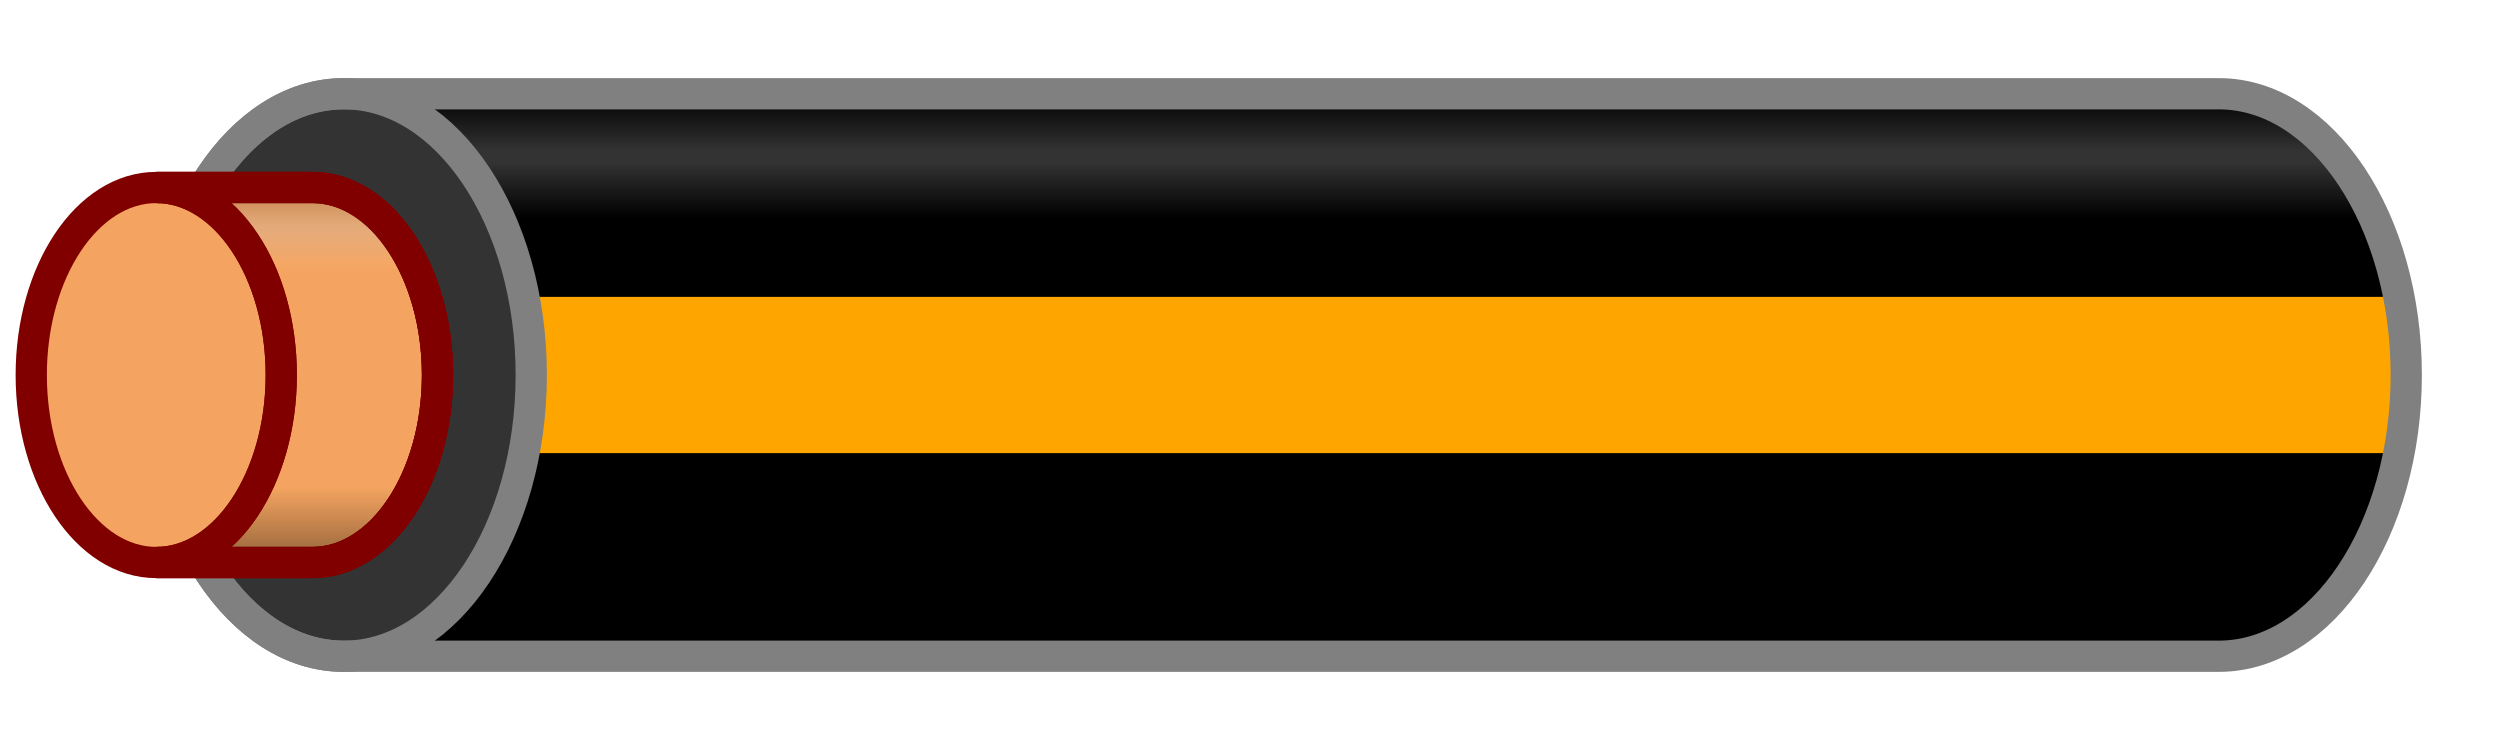
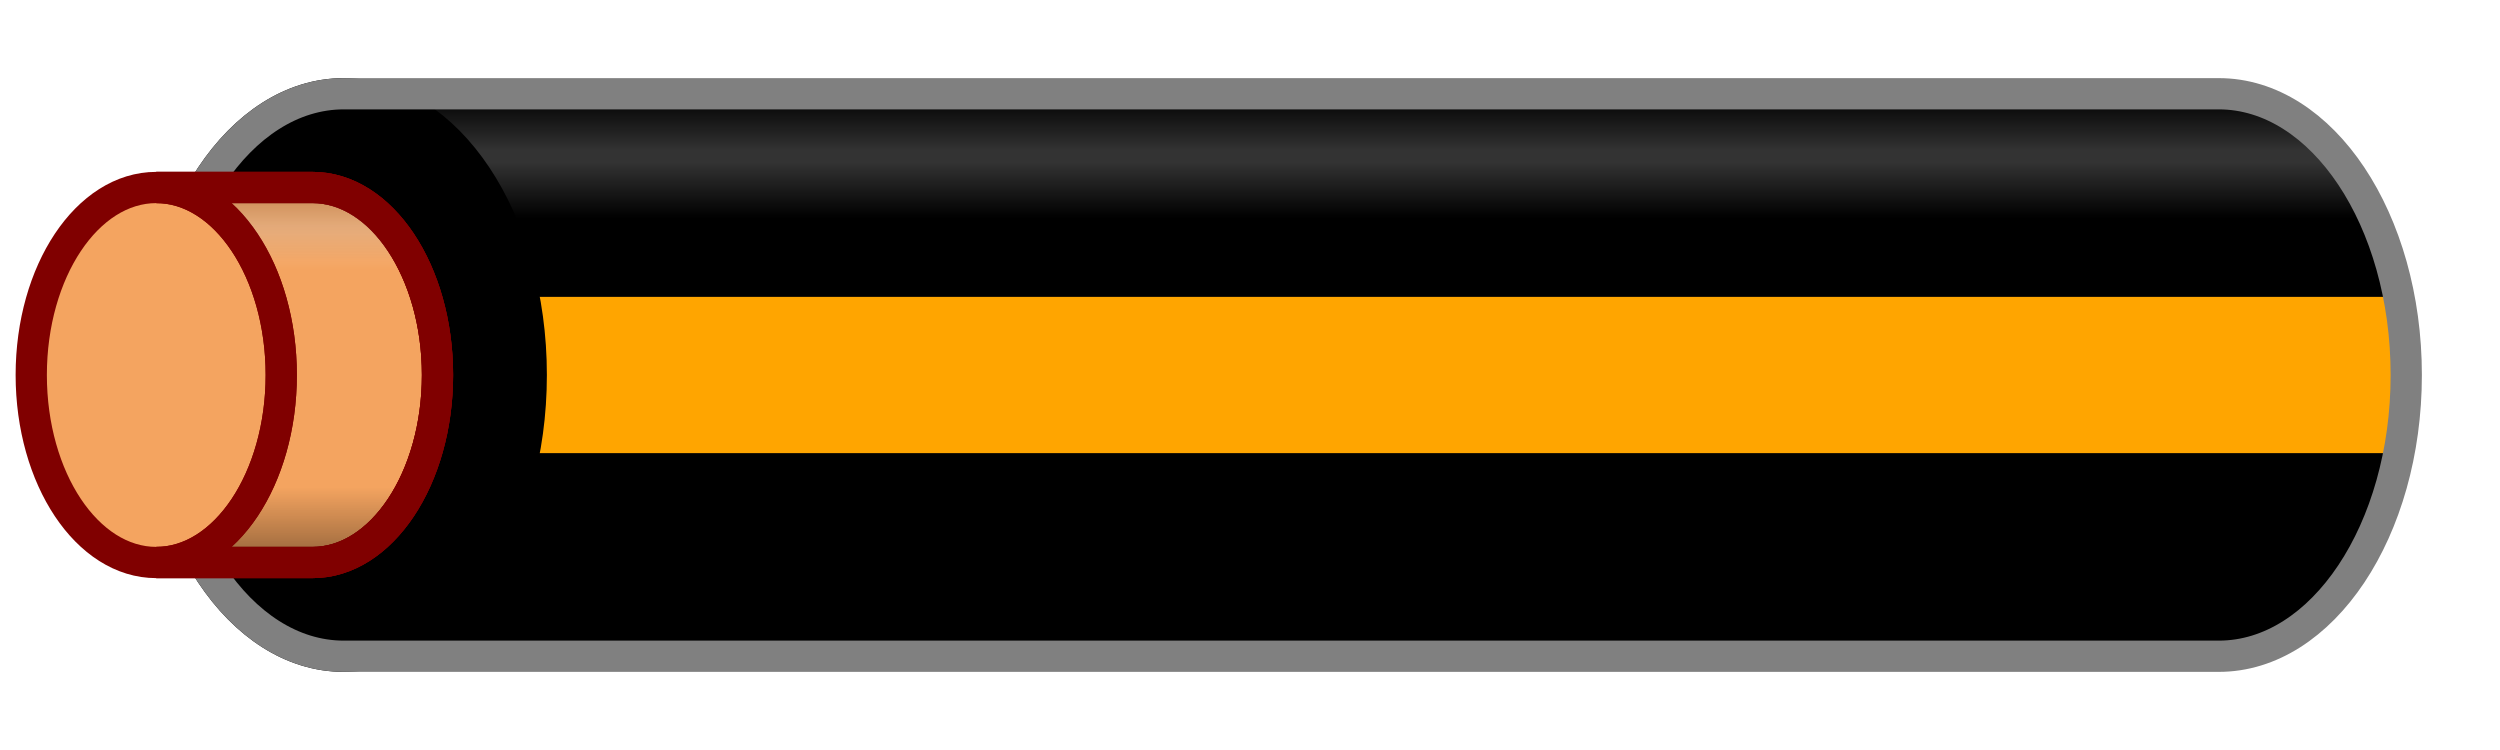
<svg xmlns="http://www.w3.org/2000/svg" version="1.1" viewBox="-11 -12 80 24" width="1000" height="300">
  <defs>
    <clipPath id="shape">
      <path d="M0,9 l 60,0 a 6,9,0 0,0 0,-18 l -60,0 a 6,9,0 0,1 0,18" />
    </clipPath>
    <linearGradient id="shine" x1="0" y1="0" x2="0" y2="1">
      <stop offset="0" stop-color="white" stop-opacity="0" />
      <stop offset=".1" stop-color="white" stop-opacity="0.2" />
      <stop offset=".12" stop-color="white" stop-opacity="0.2" />
      <stop offset=".22" stop-color="white" stop-opacity="0" />
      <stop offset="1" stop-color="black" stop-opacity="0" />
    </linearGradient>
    <linearGradient id="shadow" x1="0" y1="0" x2="0" y2="1">
      <stop offset="0" stop-color="black" stop-opacity=".2" />
      <stop offset=".2" stop-color="black" stop-opacity="0" />
      <stop offset=".8" stop-color="black" stop-opacity="0" />
      <stop offset="1" stop-color="black" stop-opacity=".4" />
    </linearGradient>
  </defs>
  <path d="M0,9 l 60,0 a 6,9,0 0,0 0,-18 l -60,0 a 6,9,0 0,0 0,18" fill="black" />
  <line x1="0" y1="0" x2="70" y2="0" clip-path="url(#shape)" stroke-width="5" stroke="orange" />
  <rect x="-5" y="-9" width="80" height="18" fill="url(#shadow)" clip-path="url(#shape)" />
  <rect x="-5" y="-9" width="80" height="18" fill="url(#shine)" clip-path="url(#shape)" />
-   <ellipse rx="6" ry="9" fill="#333" cx="0" cy="0" stroke="gray" stroke-width="1" />
+   <ellipse rx="6" ry="9" fill-opacity=".2" cx="0" cy="0" stroke="black" stroke-width="1" />
  <path d="M0,9 l 60,0 a 6,9,0 0,0 0,-18 l -60,0 a 6,9,0 0,0 0,18" stroke="gray" stroke-width="1" fill="none" />
  <path d="M-6,6 l 5,0 a 4,6,0 0,0 0,-12 l -5,0 a 4,6,0 0,0 0,12" stroke="maroon" stroke-width="1" fill="sandybrown" />
  <path d="M-6,6 l 5,0 a 4,6,0 0,0 0,-12 l -5,0 a 4,6,0 0,1 0,12" fill="url(#shadow)" stroke="maroon" stroke-width="1" />
  <path d="M-6,6 l 5,0 a 4,6,0 0,0 0,-12 l -5,0 a 4,6,0 0,1 0,12" fill="url(#shine)" stroke="maroon" stroke-width="1" />
</svg>
